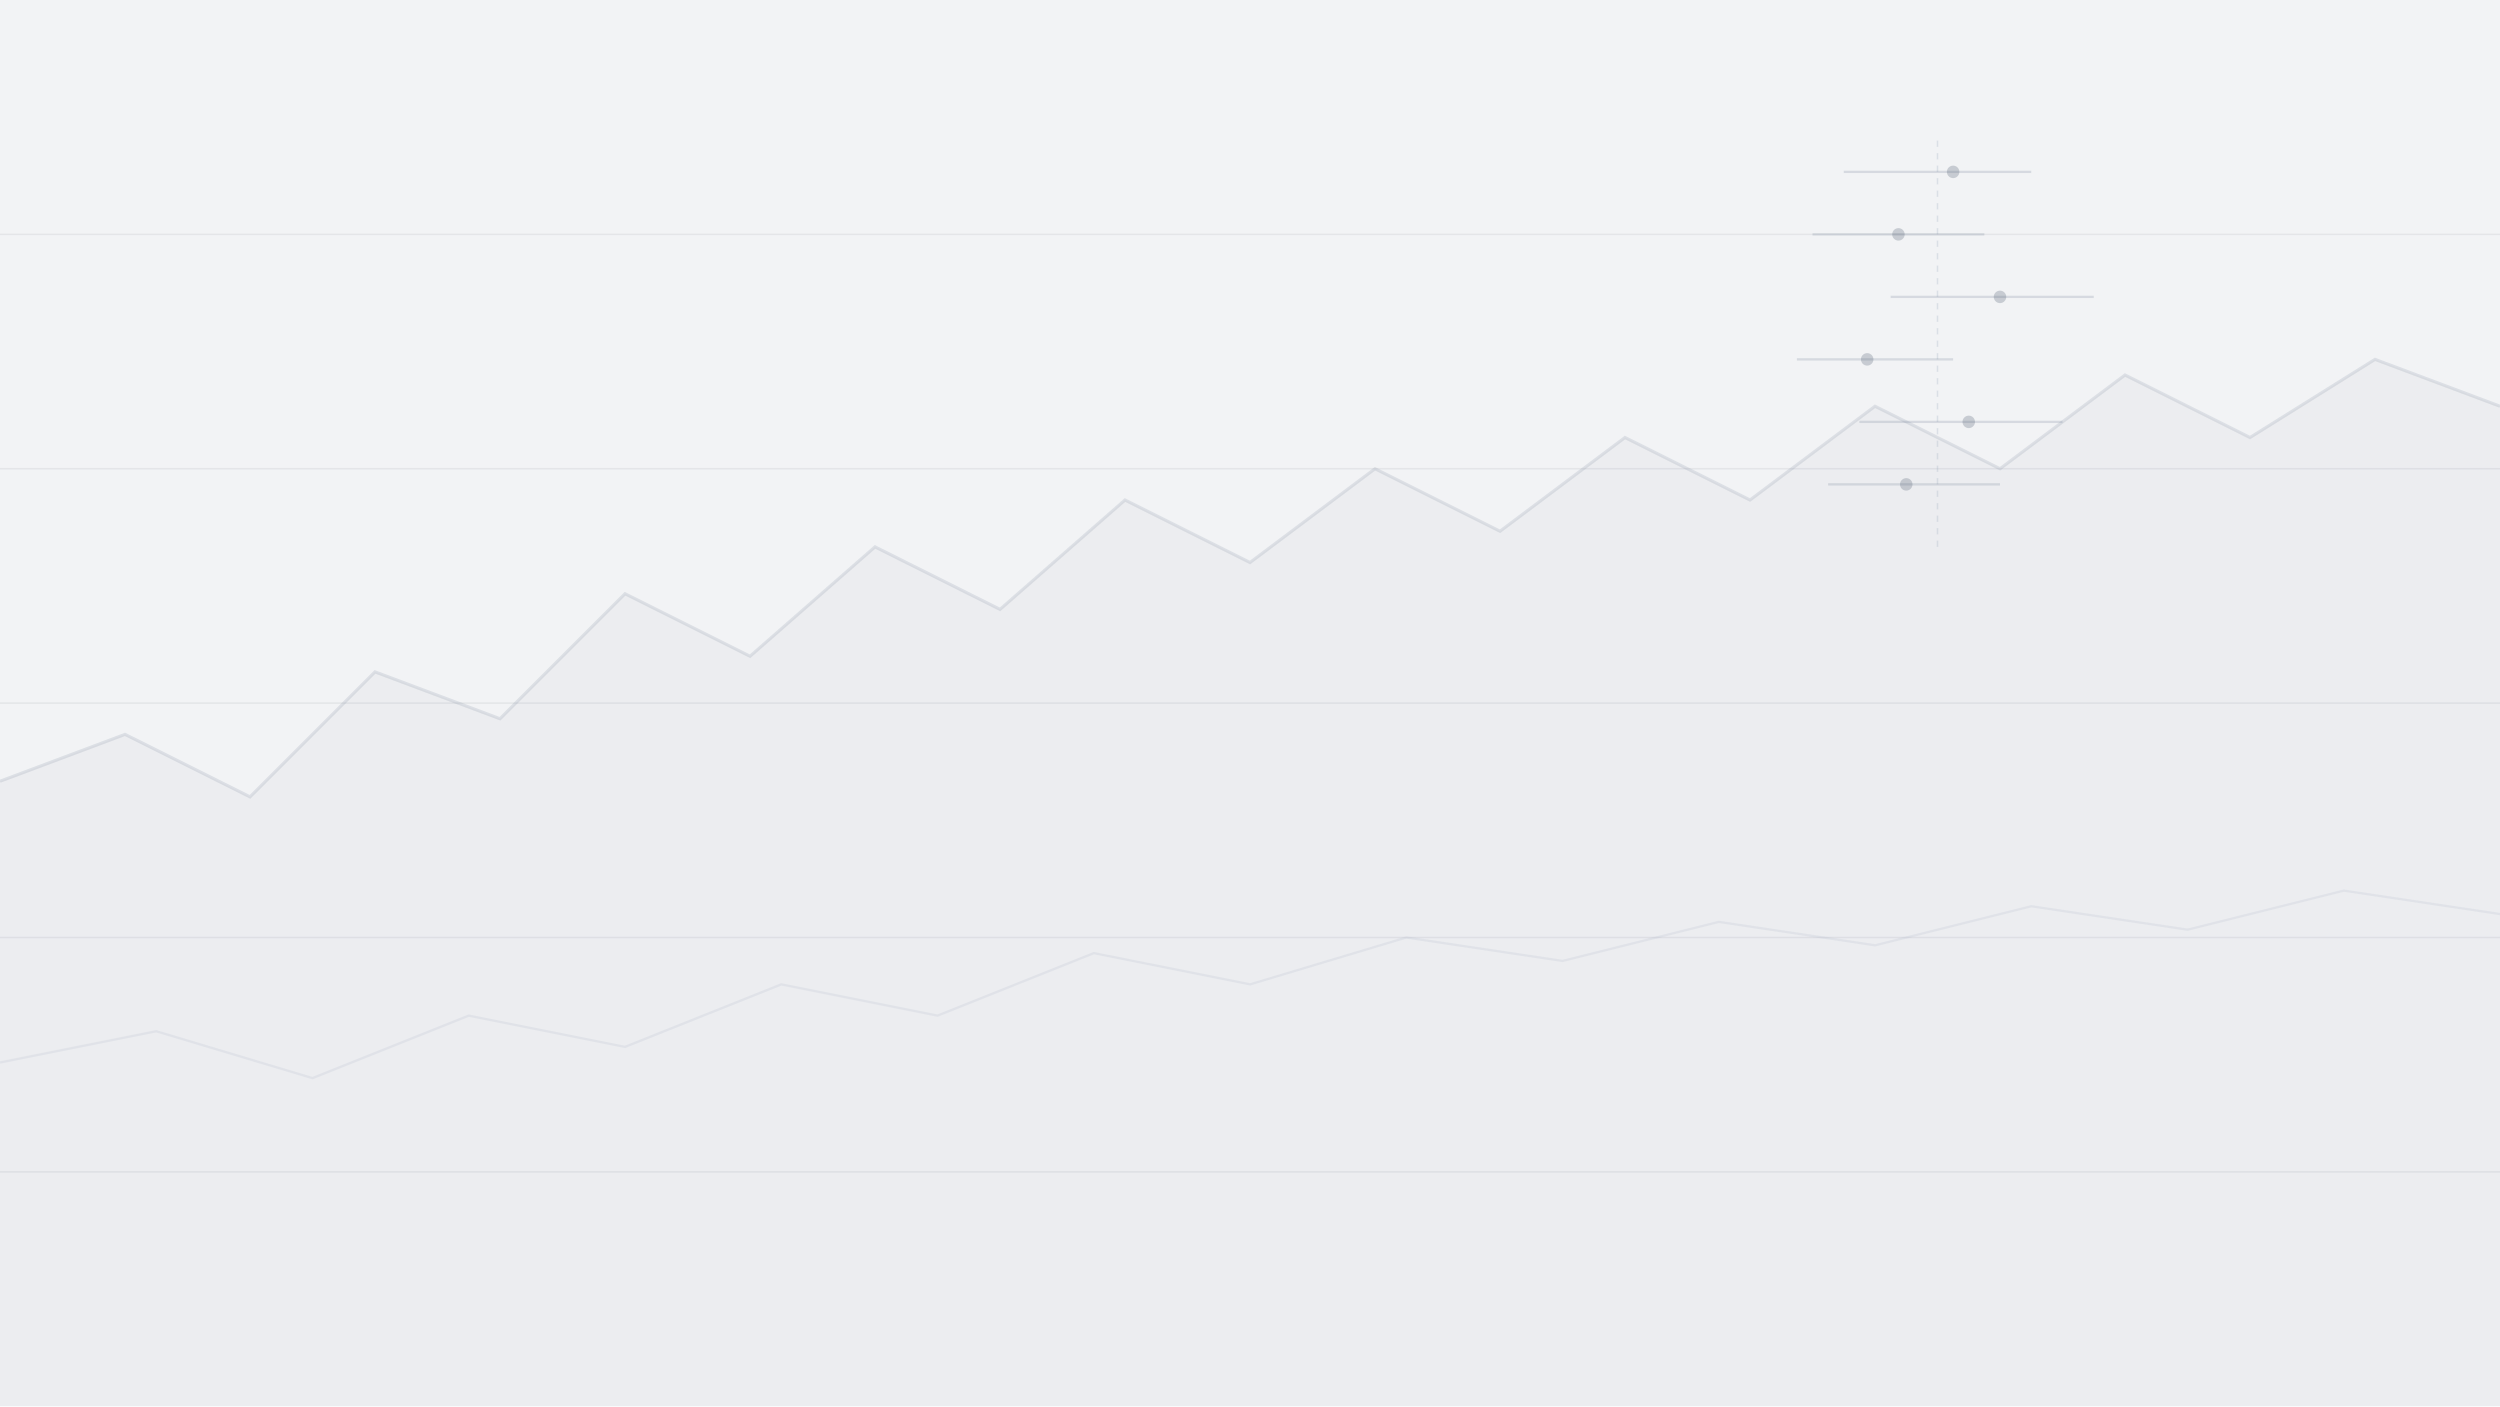
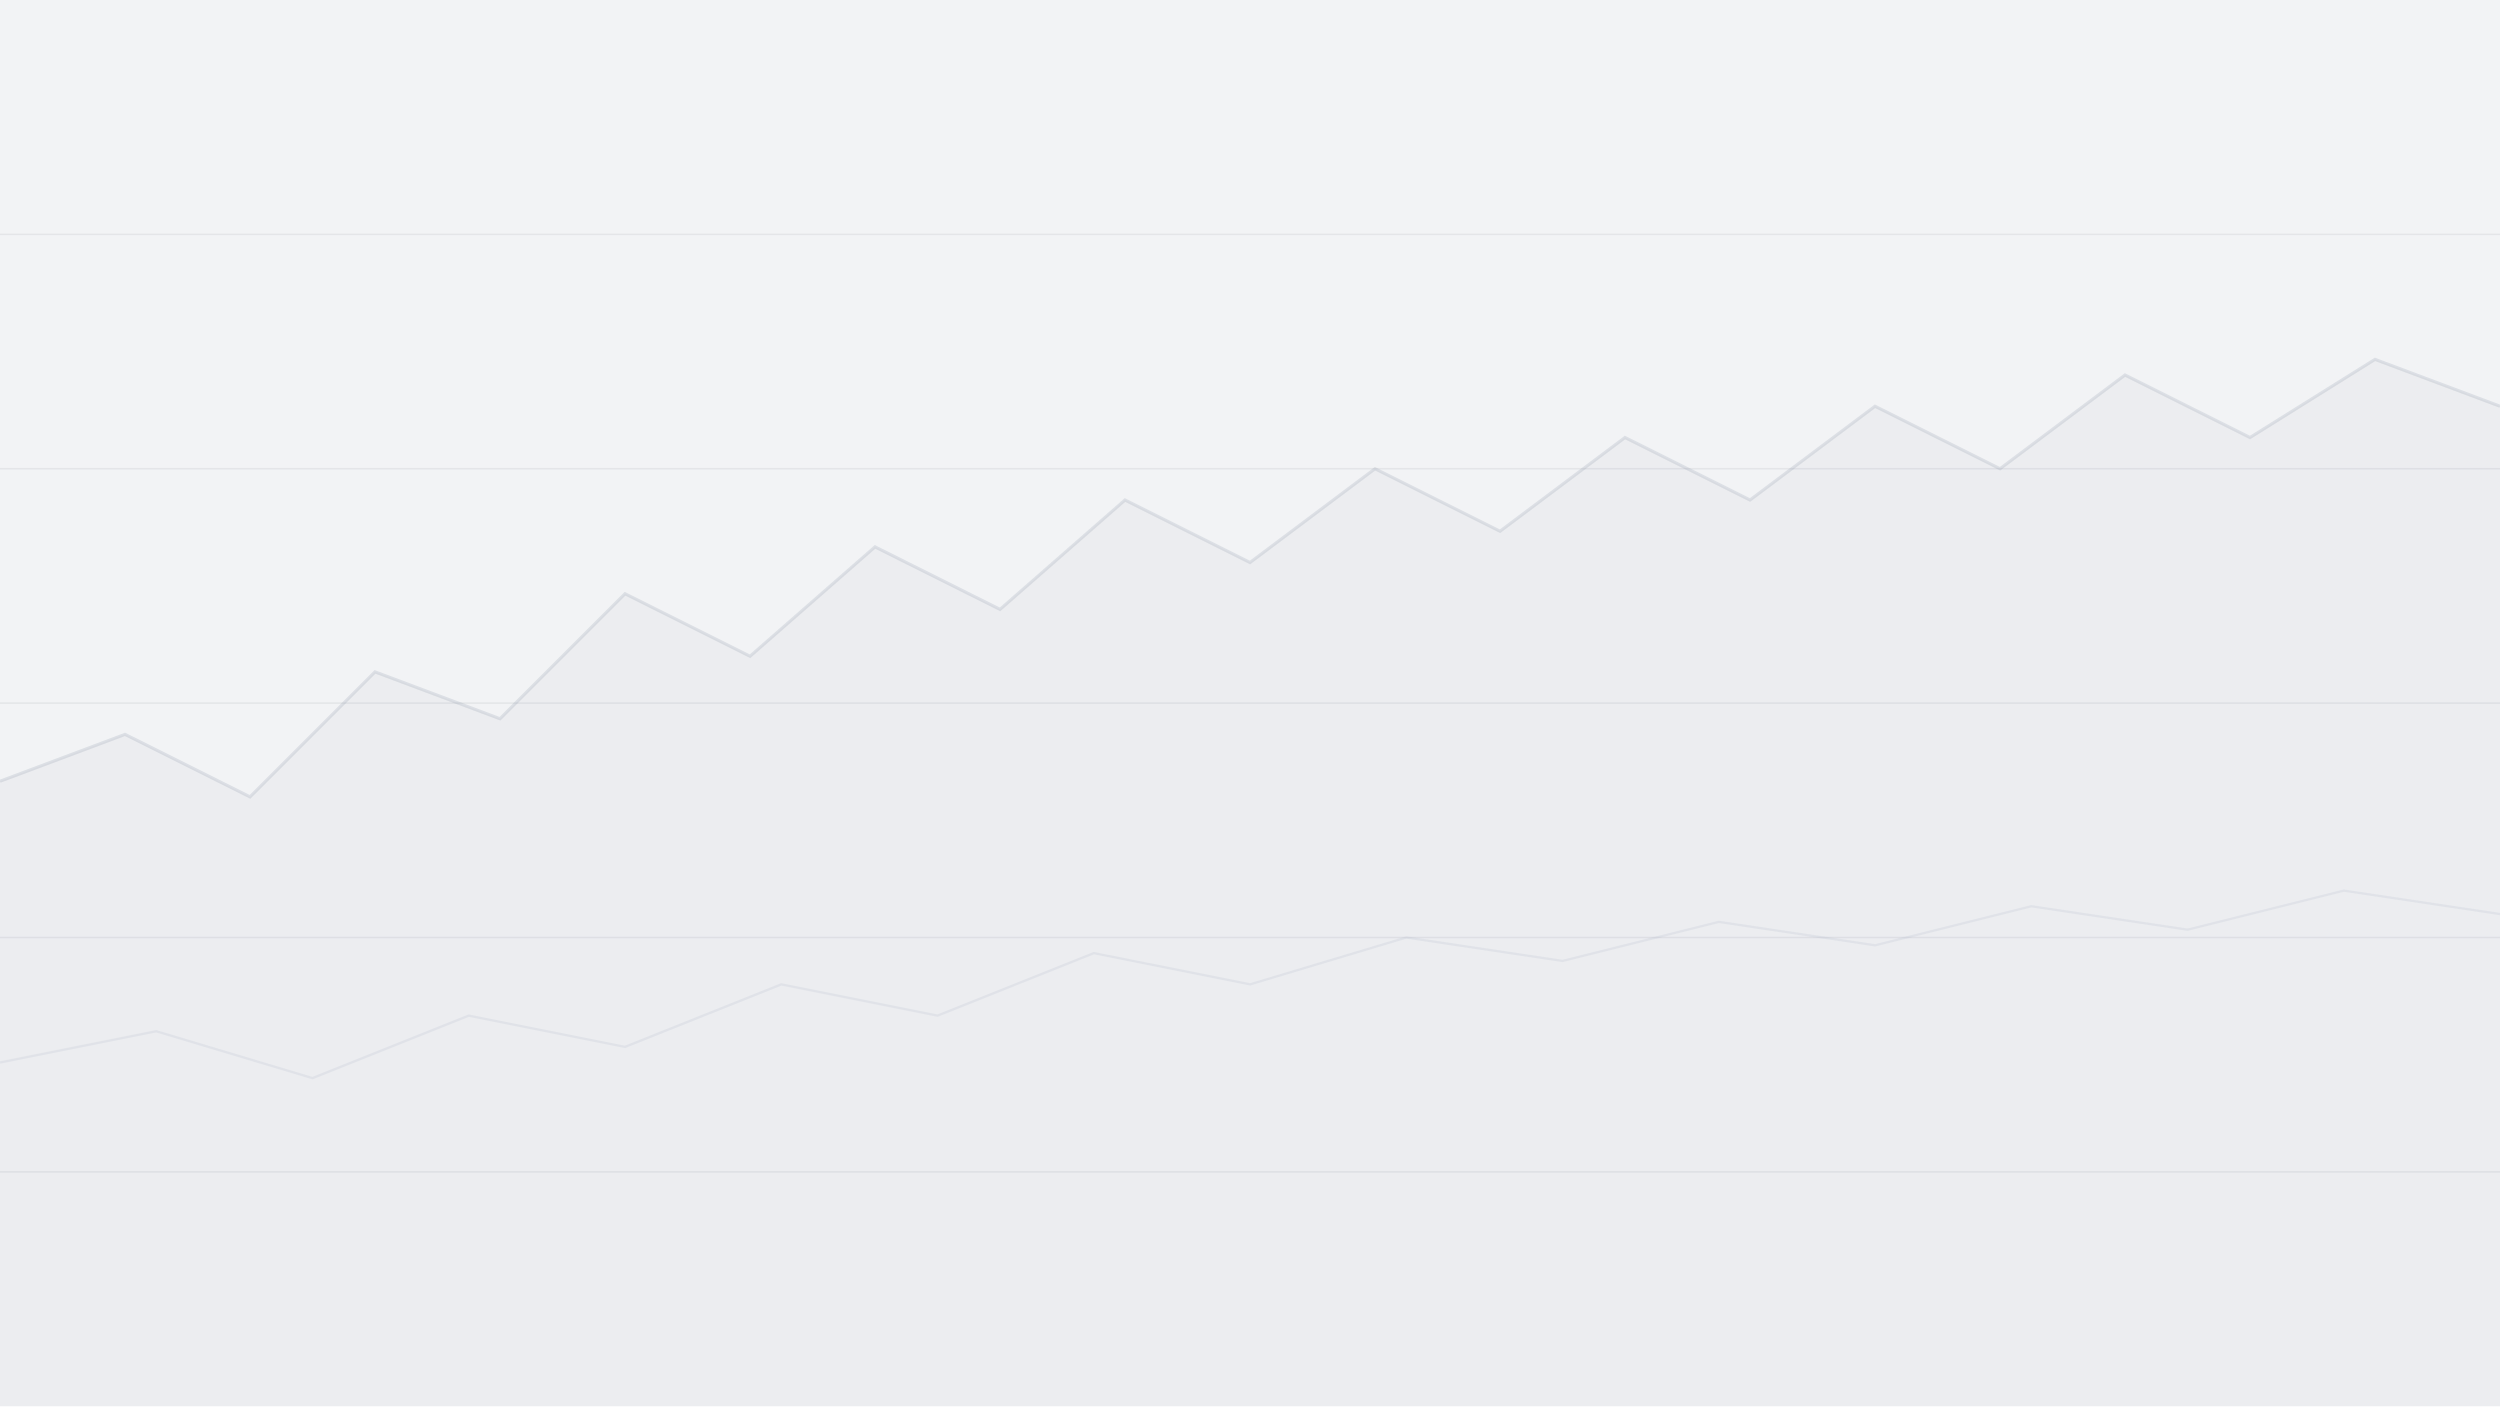
<svg xmlns="http://www.w3.org/2000/svg" viewBox="0 0 1600 900">
  <rect width="1600" height="900" fill="#f2f3f5" />
  <g stroke="#c9ccd1" stroke-width="1" opacity="0.35">
    <line x1="0" y1="150" x2="1600" y2="150" />
    <line x1="0" y1="300" x2="1600" y2="300" />
    <line x1="0" y1="450" x2="1600" y2="450" />
    <line x1="0" y1="600" x2="1600" y2="600" />
    <line x1="0" y1="750" x2="1600" y2="750" />
  </g>
  <path d="M0,500 L80,470 L160,510 L240,430 L320,460 L400,380 L480,420 L560,350 L640,390 L720,320 L800,360 L880,300 L960,340 L1040,280 L1120,320 L1200,260 L1280,300 L1360,240 L1440,280 L1520,230 L1600,260 L1600,900 L0,900 Z" fill="#64748b" opacity="0.05" />
  <polyline points="0,500 80,470 160,510 240,430 320,460 400,380 480,420 560,350 640,390 720,320 800,360 880,300 960,340 1040,280 1120,320 1200,260 1280,300 1360,240 1440,280 1520,230 1600,260" fill="none" stroke="#64748b" stroke-width="2" opacity="0.16" />
  <polyline points="0,680 100,660 200,690 300,650 400,670 500,630 600,650 700,610 800,630 900,600 1000,615 1100,590 1200,605 1300,580 1400,595 1500,570 1600,585" fill="none" stroke="#94a3b8" stroke-width="1.5" opacity="0.14" />
-   <g transform="translate(1120,90)">
-     <line x1="120" y1="0" x2="120" y2="260" stroke="#94a3b8" stroke-width="1" stroke-dasharray="4 4" opacity="0.25" />
-     <g stroke="#64748b" stroke-width="1.5" opacity="0.2">
-       <line x1="60" y1="20" x2="180" y2="20" />
-       <line x1="40" y1="60" x2="150" y2="60" />
-       <line x1="90" y1="100" x2="220" y2="100" />
-       <line x1="30" y1="140" x2="130" y2="140" />
-       <line x1="70" y1="180" x2="200" y2="180" />
-       <line x1="50" y1="220" x2="160" y2="220" />
-     </g>
-     <g fill="#475569" opacity="0.25">
-       <circle cx="130" cy="20" r="4" />
-       <circle cx="95" cy="60" r="4" />
-       <circle cx="160" cy="100" r="4" />
-       <circle cx="75" cy="140" r="4" />
-       <circle cx="140" cy="180" r="4" />
-       <circle cx="100" cy="220" r="4" />
-     </g>
-   </g>
</svg>
